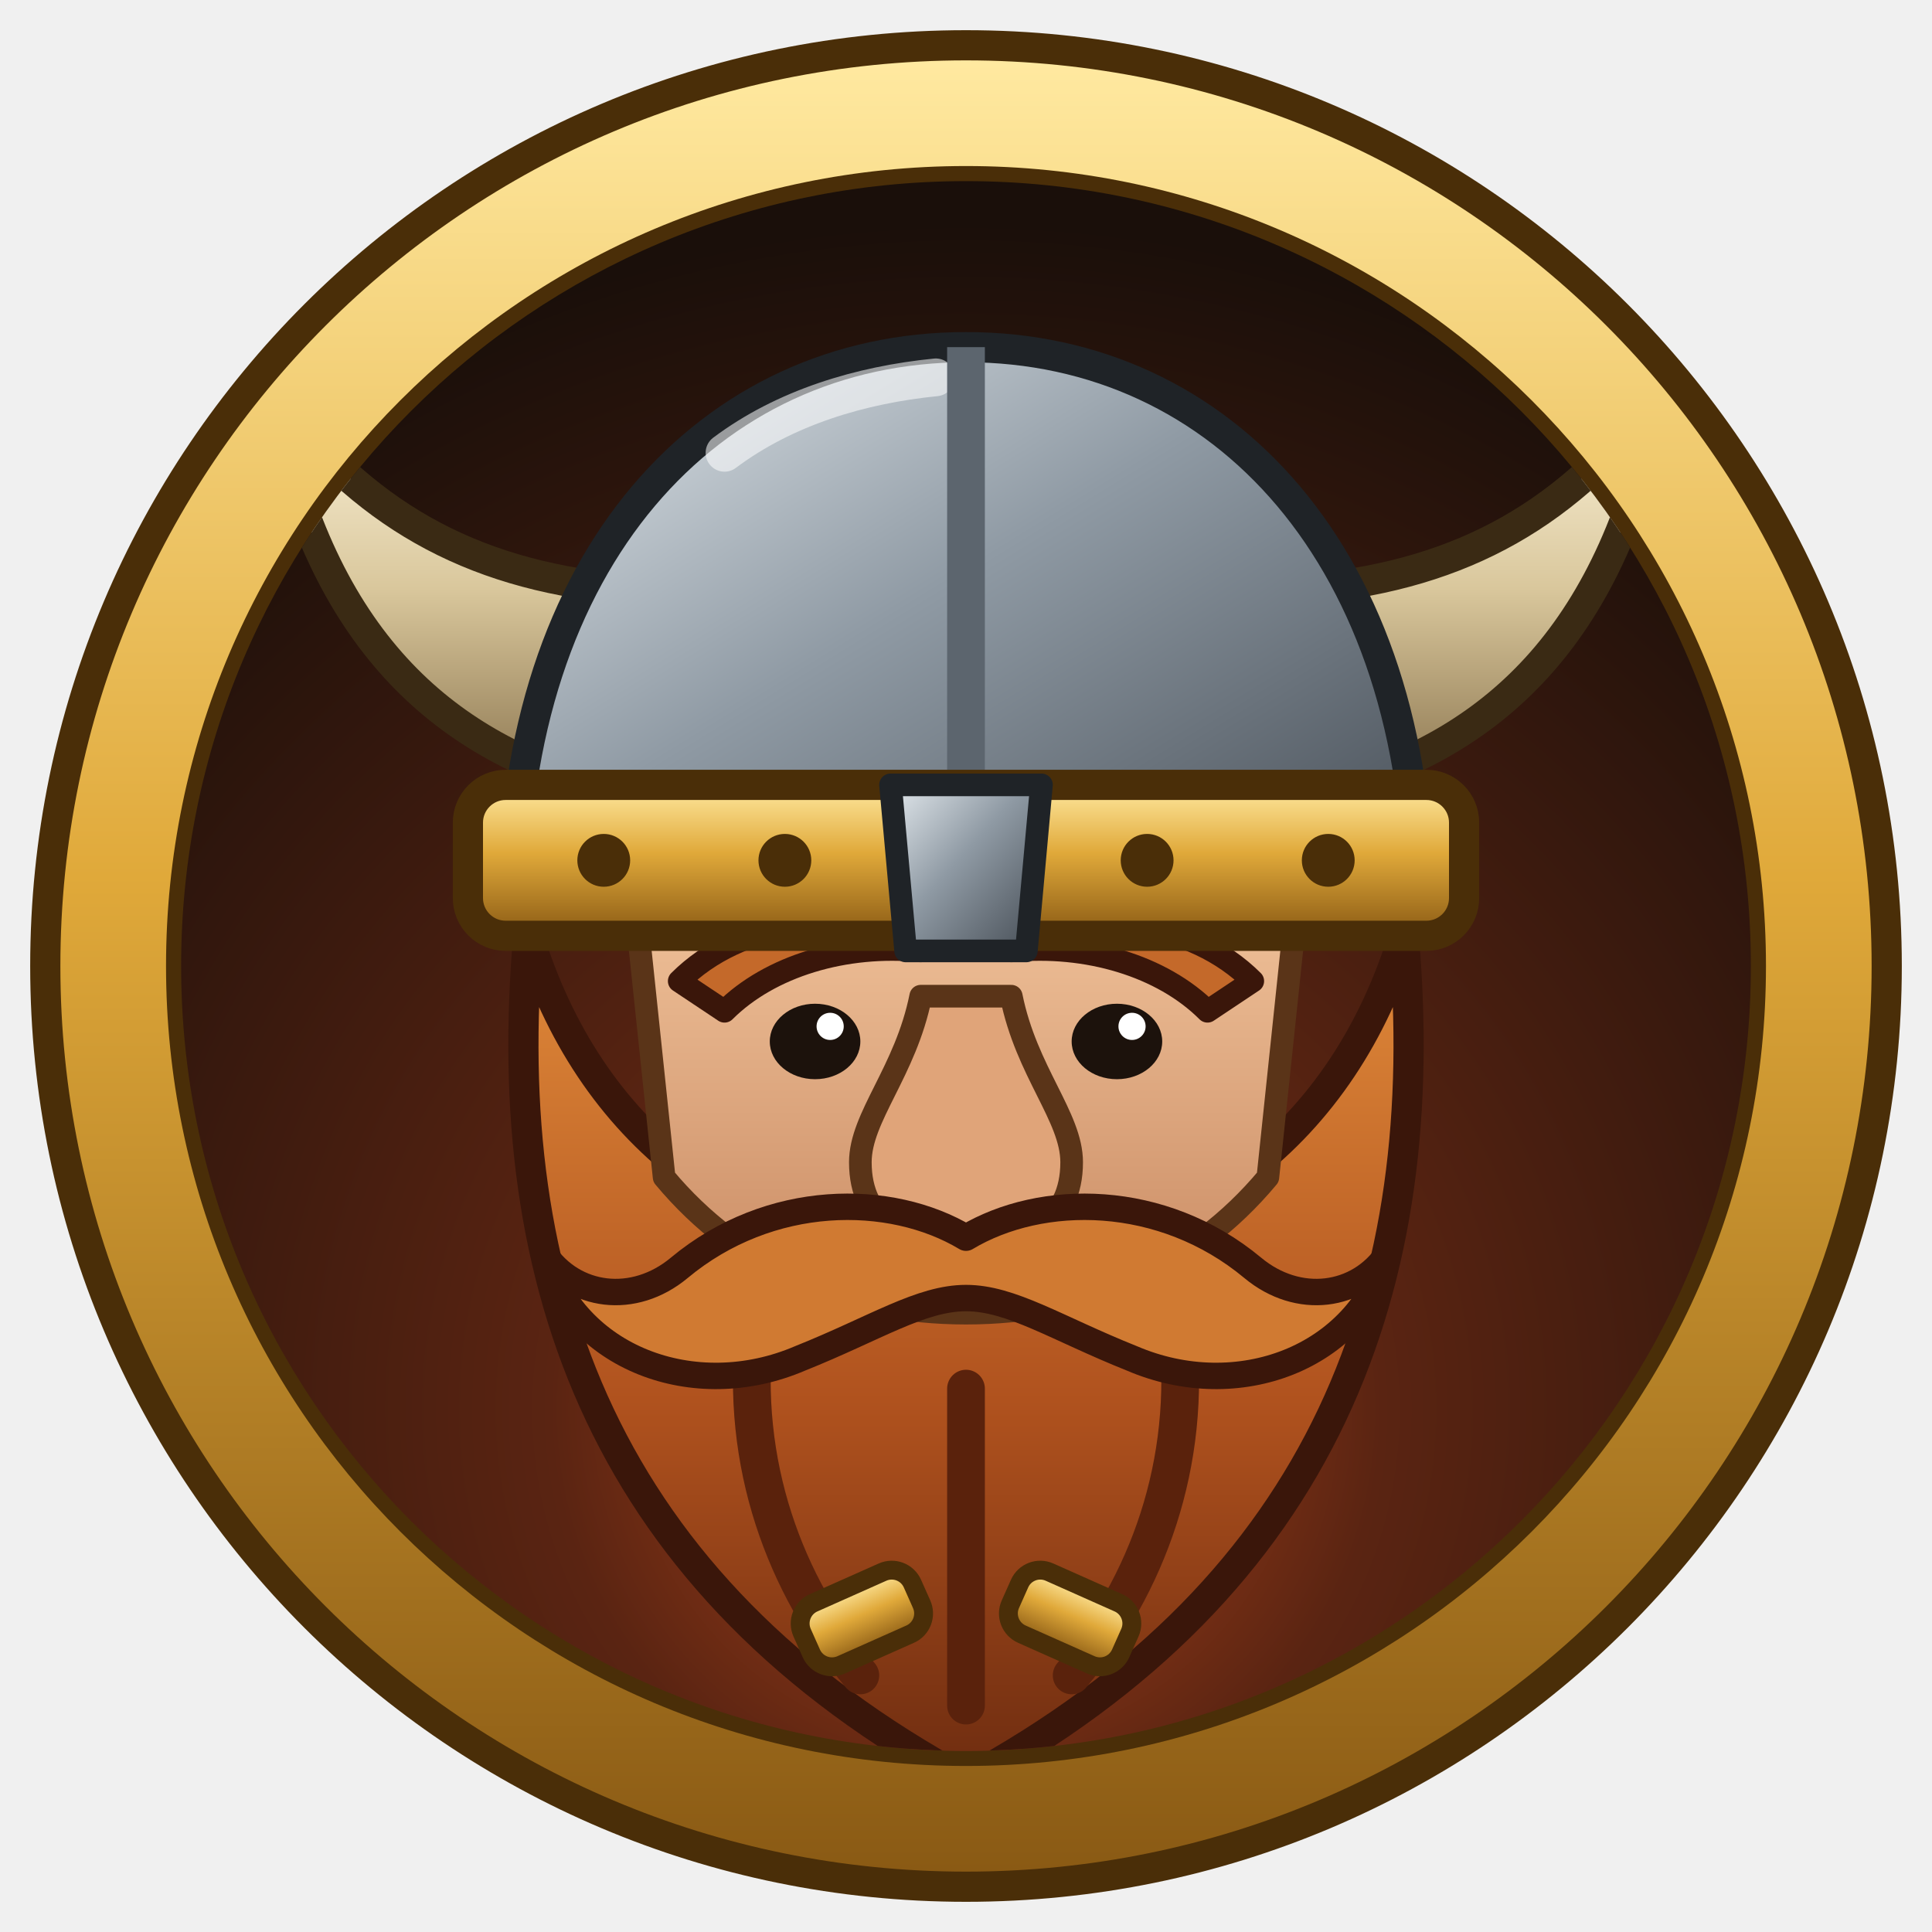
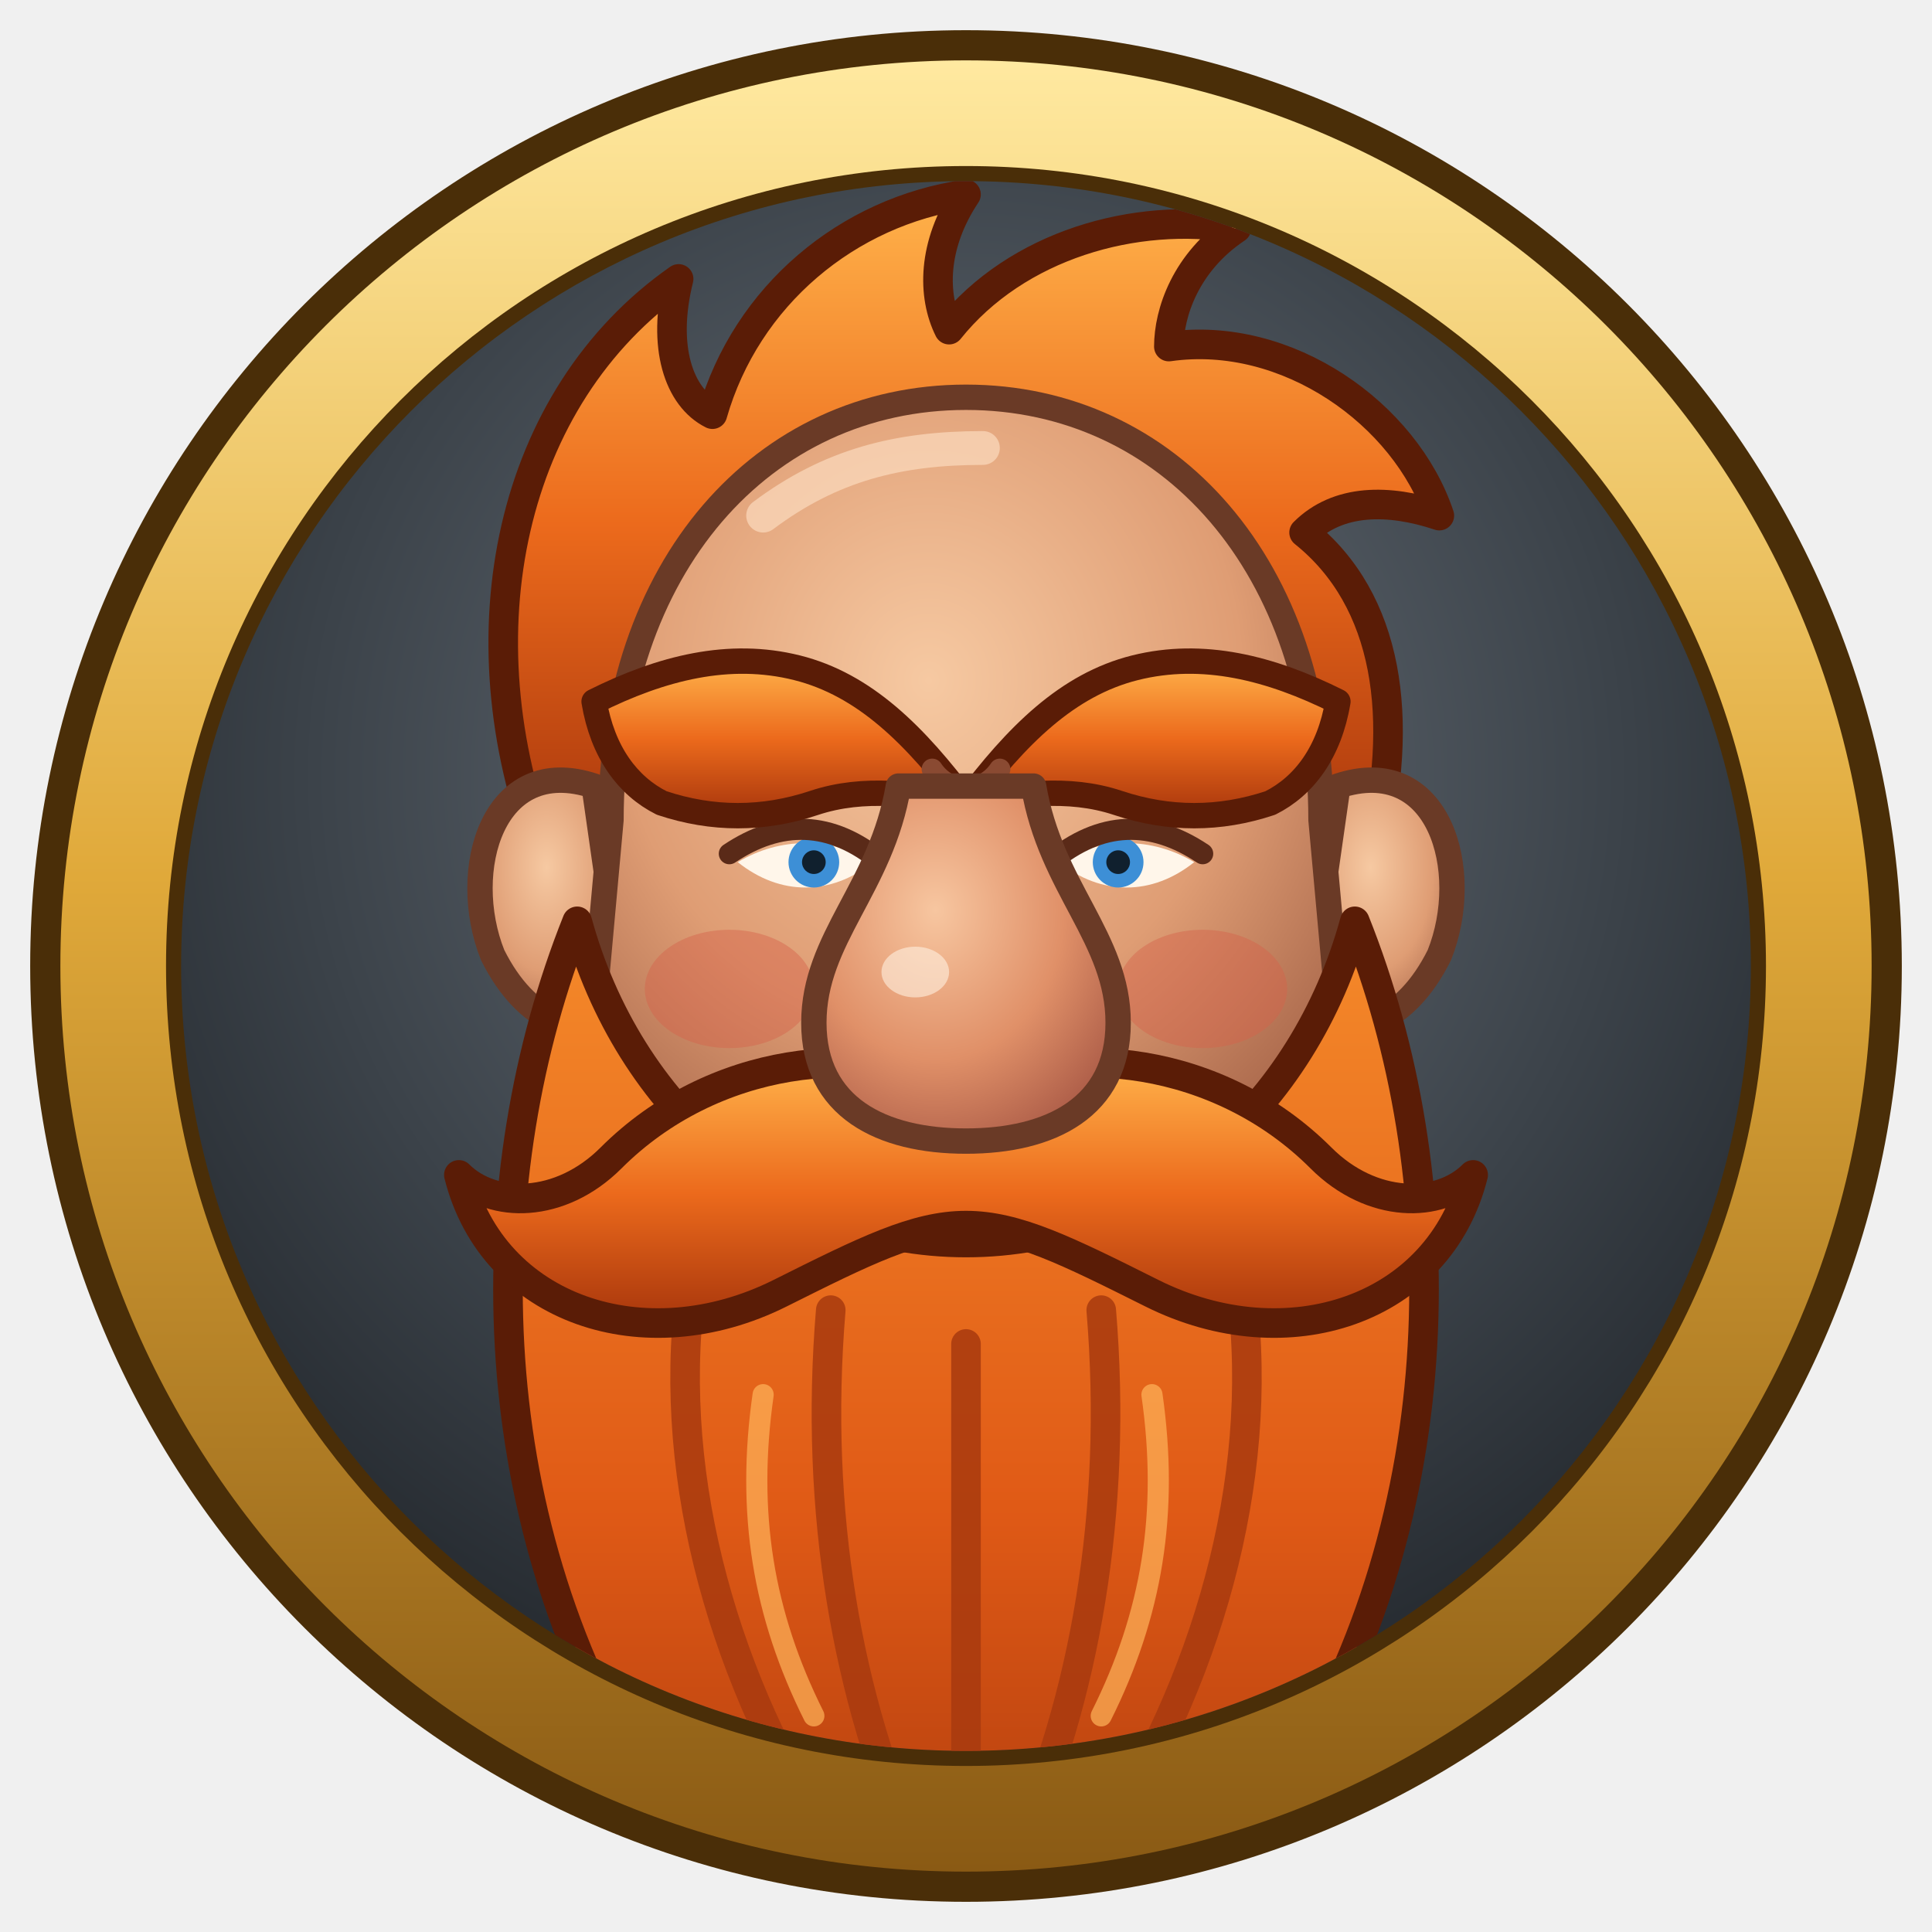
<svg xmlns="http://www.w3.org/2000/svg" viewBox="0 0 256 256">
  <defs>
    <linearGradient id="gold" x1="0" y1="0" x2="0" y2="1">
      <stop offset="0" stop-color="#ffe9a0" />
      <stop offset="0.45" stop-color="#e0a93a" />
      <stop offset="1" stop-color="#8a5a14" />
    </linearGradient>
-     <radialGradient id="forge" cx="50%" cy="78%" r="75%">
-       <stop offset="0" stop-color="#b8471a" />
-       <stop offset="0.35" stop-color="#5a2412" />
-       <stop offset="1" stop-color="#1a0f0a" />
+     <radialGradient id="back" cx="50%" cy="38%" r="70%">
+       <stop offset="0" stop-color="#6b737c" />
+       <stop offset="0.6" stop-color="#3b4249" />
+       <stop offset="1" stop-color="#1d2126" />
    </radialGradient>
-     <linearGradient id="steel" x1="0" y1="0" x2="1" y2="1">
-       <stop offset="0" stop-color="#e4eaee" />
-       <stop offset="0.45" stop-color="#8f9aa4" />
-       <stop offset="1" stop-color="#454c54" />
-     </linearGradient>
-     <linearGradient id="horn" x1="0" y1="1" x2="0" y2="0">
-       <stop offset="0" stop-color="#8c7650" />
-       <stop offset="0.5" stop-color="#d9c79c" />
-       <stop offset="1" stop-color="#fff6de" />
-     </linearGradient>
-     <linearGradient id="skin" x1="0" y1="0" x2="0" y2="1">
-       <stop offset="0" stop-color="#f0c29a" />
-       <stop offset="1" stop-color="#c98a62" />
+     <radialGradient id="skin" cx="45%" cy="35%" r="70%">
+       <stop offset="0" stop-color="#f6c9a2" />
+       <stop offset="0.6" stop-color="#df9d74" />
+       <stop offset="1" stop-color="#a8664a" />
+     </radialGradient>
+     <radialGradient id="nose" cx="40%" cy="35%" r="70%">
+       <stop offset="0" stop-color="#f7c6a0" />
+       <stop offset="0.6" stop-color="#e09068" />
+       <stop offset="1" stop-color="#b0604a" />
+     </radialGradient>
+     <linearGradient id="hair" x1="0" y1="0" x2="0" y2="1">
+       <stop offset="0" stop-color="#ffb24a" />
+       <stop offset="0.5" stop-color="#ec6a1c" />
+       <stop offset="1" stop-color="#a8360c" />
    </linearGradient>
    <linearGradient id="beard" x1="0" y1="0" x2="0" y2="1">
-       <stop offset="0" stop-color="#e08a3a" />
-       <stop offset="0.55" stop-color="#b0521e" />
-       <stop offset="1" stop-color="#6e2c10" />
+       <stop offset="0" stop-color="#f58a2a" />
+       <stop offset="0.5" stop-color="#e05a16" />
+       <stop offset="1" stop-color="#9a2e0a" />
+     </linearGradient>
+     <radialGradient id="leather" cx="40%" cy="30%" r="75%">
+       <stop offset="0" stop-color="#e2a24a" />
+       <stop offset="0.55" stop-color="#b06a24" />
+       <stop offset="1" stop-color="#6a3a12" />
+     </radialGradient>
+     <linearGradient id="iron" x1="0" y1="0" x2="0" y2="1">
+       <stop offset="0" stop-color="#8a8f96" />
+       <stop offset="1" stop-color="#3a3e44" />
    </linearGradient>
    <clipPath id="disc">
      <circle cx="128" cy="128" r="104" />
    </clipPath>
  </defs>
  <circle cx="128" cy="128" r="122" fill="url(#gold)" />
  <circle cx="128" cy="128" r="122" fill="none" stroke="#4a2e08" stroke-width="4" />
  <circle cx="128" cy="128" r="106" fill="#4a2e08" />
-   <circle cx="128" cy="128" r="104" fill="url(#forge)" />
-   <g clip-path="url(#disc)">
-     <path d="M78 104C58 98 42 84 36 52c12 16 26 24 46 26z" fill="url(#horn)" stroke="#3a2a14" stroke-width="4" stroke-linejoin="round" />
-     <path d="M178 104c20-6 36-20 42-52-12 16-26 24-46 26z" fill="url(#horn)" stroke="#3a2a14" stroke-width="4" stroke-linejoin="round" />
-     <path d="M70 124c-4 46 10 86 58 112 48-26 62-66 58-112-8 26-28 42-58 44-30-2-50-18-58-44z" fill="url(#beard)" stroke="#3a160a" stroke-width="4" stroke-linejoin="round" />
-     <path d="M100 176c-2 18 4 34 14 46M156 176c2 18-4 34-14 46M128 184v42" fill="none" stroke="#5a220c" stroke-width="5" stroke-linecap="round" />
-     <rect x="106" y="210" width="16" height="9" rx="3" fill="url(#gold)" stroke="#4a2e08" stroke-width="2.5" transform="rotate(-24 114 214)" />
-     <rect x="134" y="210" width="16" height="9" rx="3" fill="url(#gold)" stroke="#4a2e08" stroke-width="2.5" transform="rotate(24 142 214)" />
-     <path d="M84 118h88l-4 38c-10 12-24 18-40 18s-30-6-40-18z" fill="url(#skin)" stroke="#5a3418" stroke-width="3" stroke-linejoin="round" />
-     <ellipse cx="108" cy="138" rx="6" ry="5" fill="#1c120c" />
-     <ellipse cx="148" cy="138" rx="6" ry="5" fill="#1c120c" />
-     <circle cx="110" cy="136" r="1.8" fill="#fff" />
-     <circle cx="150" cy="136" r="1.8" fill="#fff" />
-     <path d="M90 130c8-8 22-10 32-4-10-1-20 2-26 8z" fill="#c4692a" stroke="#3a160a" stroke-width="3" stroke-linejoin="round" />
-     <path d="M166 130c-8-8-22-10-32-4 10-1 20 2 26 8z" fill="#c4692a" stroke="#3a160a" stroke-width="3" stroke-linejoin="round" />
-     <path d="M122 132c-2 10-8 16-8 22 0 8 6 11 14 11s14-3 14-11c0-6-6-12-8-22z" fill="#e0a479" stroke="#5a3418" stroke-width="3" stroke-linejoin="round" />
-     <path d="M128 164c-10-6-26-6-38 4-6 5-14 4-18-2 4 14 20 20 34 14 10-4 16-8 22-8 6 0 12 4 22 8 14 6 30 0 34-14-4 6-12 7-18 2-12-10-28-10-38-4z" fill="#d07a32" stroke="#3a160a" stroke-width="3.5" stroke-linejoin="round" />
-     <path d="M68 120c0-46 26-74 60-74s60 28 60 74z" fill="url(#steel)" stroke="#1f2327" stroke-width="4" stroke-linejoin="round" />
-     <path d="M96 60c8-6 18-9 28-10" fill="none" stroke="#ffffff" stroke-opacity="0.55" stroke-width="5" stroke-linecap="round" />
-     <path d="M128 46v62" stroke="#5c656e" stroke-width="5" />
-     <rect x="62" y="104" width="132" height="20" rx="5" fill="url(#gold)" stroke="#4a2e08" stroke-width="4" />
-     <circle cx="80" cy="114" r="3.5" fill="#4a2e08" />
-     <circle cx="104" cy="114" r="3.5" fill="#4a2e08" />
-     <circle cx="152" cy="114" r="3.5" fill="#4a2e08" />
-     <circle cx="176" cy="114" r="3.5" fill="#4a2e08" />
-     <path d="M118 104h20l-2 22h-16z" fill="url(#steel)" stroke="#1f2327" stroke-width="3" stroke-linejoin="round" />
+   <circle cx="128" cy="128" r="104" fill="url(#back)" />
+   <g clip-path="url(#disc)" stroke-linejoin="round" stroke-linecap="round">
+     <g transform="translate(128 140) scale(1.12) translate(-128 -136)">
+       <path d="M78 112c-10-26-4-54 16-68-2 8 0 14 4 16 4-14 16-24 30-26-4 6-4 12-2 16 8-10 22-14 34-12-6 4-8 10-8 14 14-2 28 8 32 20-6-2-12-2-16 2 10 8 12 22 8 38z" fill="url(#hair)" stroke="#5a1c06" stroke-width="3.5" />
+       <path d="M84 104c-12-4-16 10-12 20 4 8 10 10 16 8z" fill="url(#skin)" stroke="#6a3a26" stroke-width="3" />
+       <path d="M172 104c12-4 16 10 12 20-4 8-10 10-16 8z" fill="url(#skin)" stroke="#6a3a26" stroke-width="3" />
+       <path d="M86 108c0-30 18-50 42-50s42 20 42 50l2 22c0 14-16 24-44 24s-44-10-44-24z" fill="url(#skin)" stroke="#6a3a26" stroke-width="3" />
+       <path d="M104 72c8-6 16-8 26-8" fill="none" stroke="#ffe3c8" stroke-opacity="0.6" stroke-width="4" />
+       <ellipse cx="100" cy="128" rx="10" ry="7" fill="#d4624a" opacity="0.45" />
+       <ellipse cx="156" cy="128" rx="10" ry="7" fill="#d4624a" opacity="0.45" />
+       <path d="M101 113c5-3 11-3 16 0-5 4-11 4-16 0z" fill="#fff6ea" />
+       <path d="M139 113c5-3 11-3 16 0-5 4-11 4-16 0z" fill="#fff6ea" />
+       <circle cx="110" cy="113" r="3" fill="#3d8fd6" />
+       <circle cx="146" cy="113" r="3" fill="#3d8fd6" />
+       <circle cx="110" cy="113" r="1.4" fill="#10202e" />
+       <circle cx="146" cy="113" r="1.4" fill="#10202e" />
+       <path d="M100 112c6-4 12-4 18 1M138 113c6-5 12-5 18-1" fill="none" stroke="#5a2a18" stroke-width="2.5" />
+       <path d="M84 94c8-4 16-6 24-4 8 2 14 8 20 16-6-1-12-2-18 0-6 2-12 2-18 0-4-2-7-6-8-12z" fill="url(#hair)" stroke="#5a1c06" stroke-width="3" />
+       <path d="M172 94c-8-4-16-6-24-4-8 2-14 8-20 16 6-1 12-2 18 0 6 2 12 2 18 0 4-2 7-6 8-12z" fill="url(#hair)" stroke="#5a1c06" stroke-width="3" />
+       <path d="M124 102c2 3 6 3 8 0" fill="none" stroke="#8a4a32" stroke-width="2.5" />
+       <path d="M82 120c-12 30-12 70 8 102 10 16 24 28 38 36 14-8 28-20 38-36 20-32 20-72 8-102-6 22-24 38-46 38s-40-16-46-38z" fill="url(#beard)" stroke="#5a1c06" stroke-width="3.5" />
+       <path d="M96 160c-4 22 2 46 14 66M112 166c-2 24 2 46 10 64M144 166c2 24-2 46-10 64M160 160c4 22-2 46-14 66M128 170v72" fill="none" stroke="#a83a0e" stroke-width="3.5" opacity="0.85" />
+       <path d="M104 176c-2 14 0 26 6 38M150 176c2 14 0 26-6 38" fill="none" stroke="#ffb35a" stroke-width="2.5" opacity="0.7" />
+       <path d="M128 140c-12-6-30-4-42 8-6 6-14 6-18 2 4 16 22 22 38 14 10-5 16-8 22-8s12 3 22 8c16 8 34 2 38-14-4 4-12 4-18-2-12-12-30-14-42-8z" fill="url(#hair)" stroke="#5a1c06" stroke-width="3.5" />
+       <path d="M120 104c-2 12-10 18-10 28 0 10 8 14 18 14s18-4 18-14c0-10-8-16-10-28z" fill="url(#nose)" stroke="#6a3a26" stroke-width="3" />
+       <ellipse cx="122" cy="126" rx="4" ry="3" fill="#fff0e0" opacity="0.6" />
+     </g>
  </g>
</svg>
